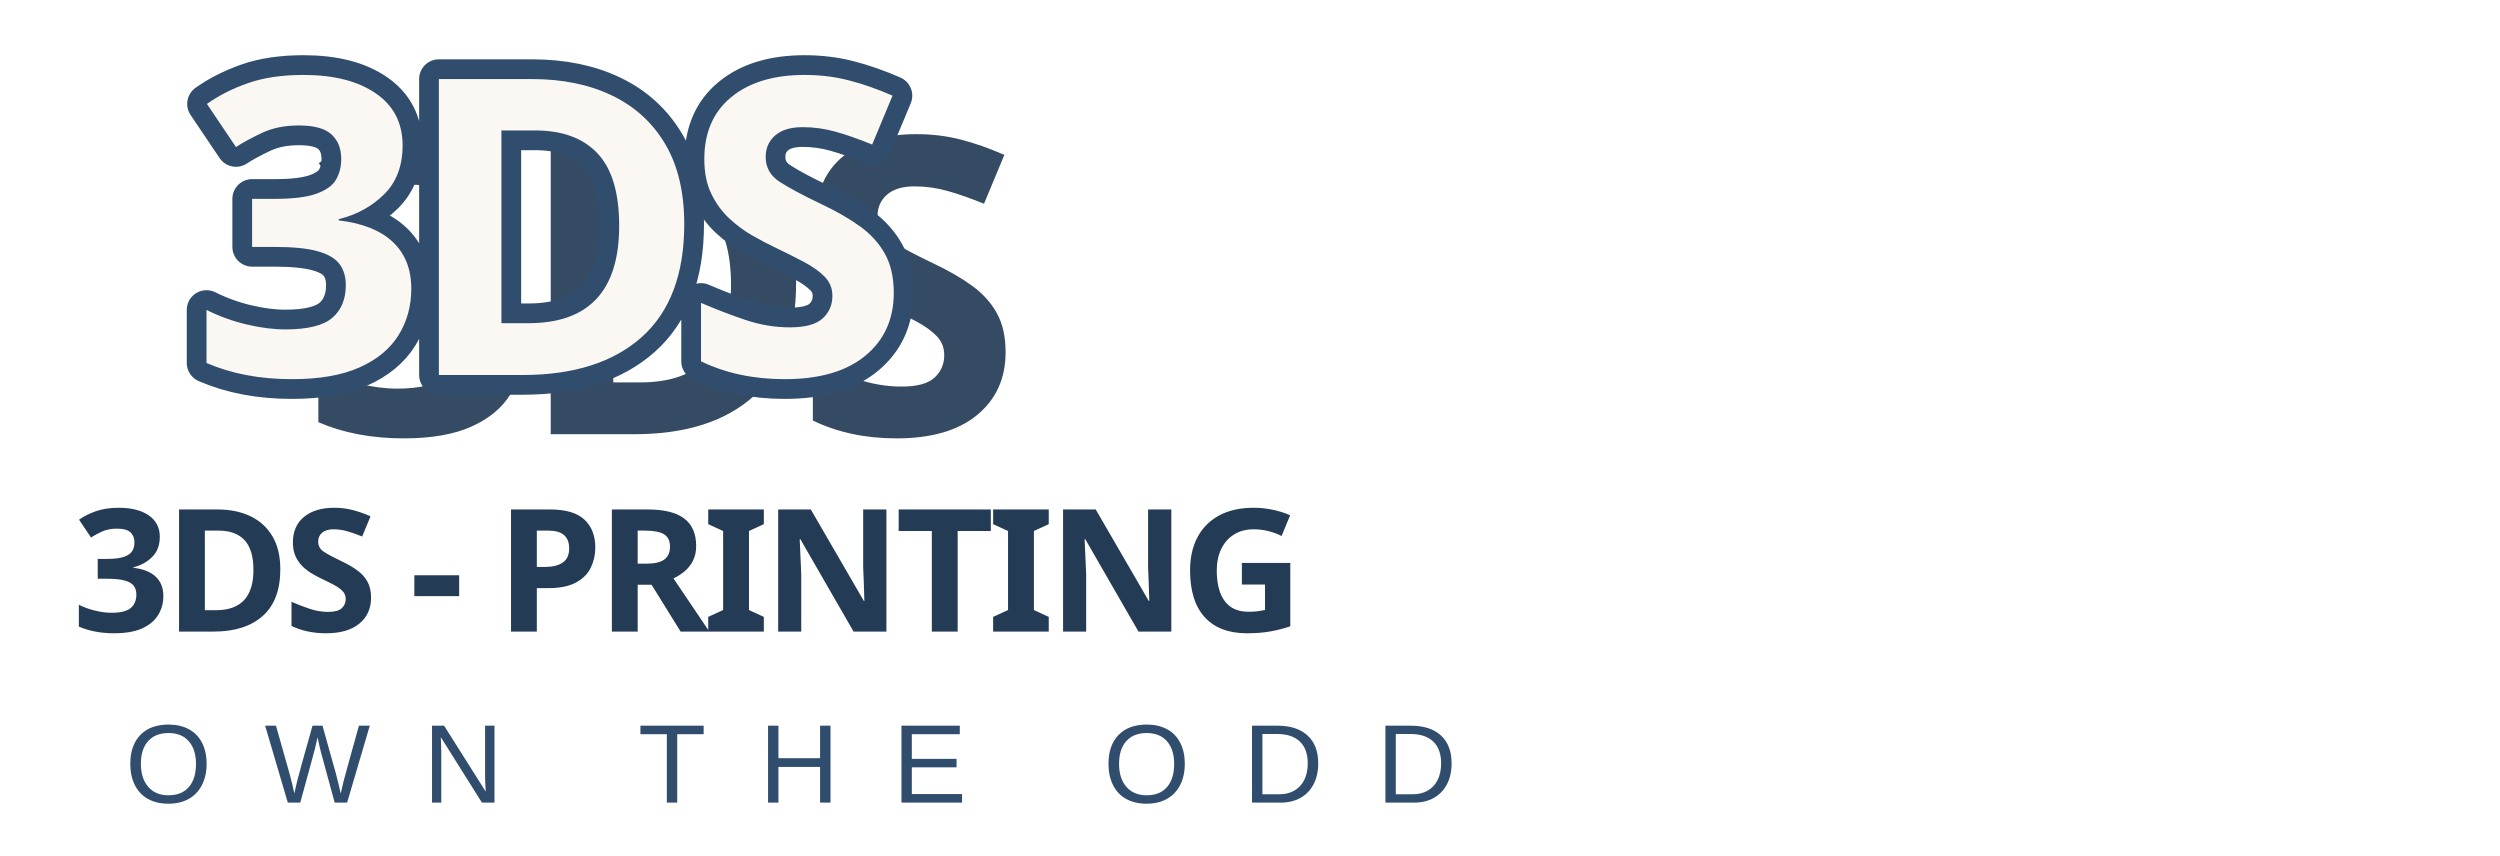
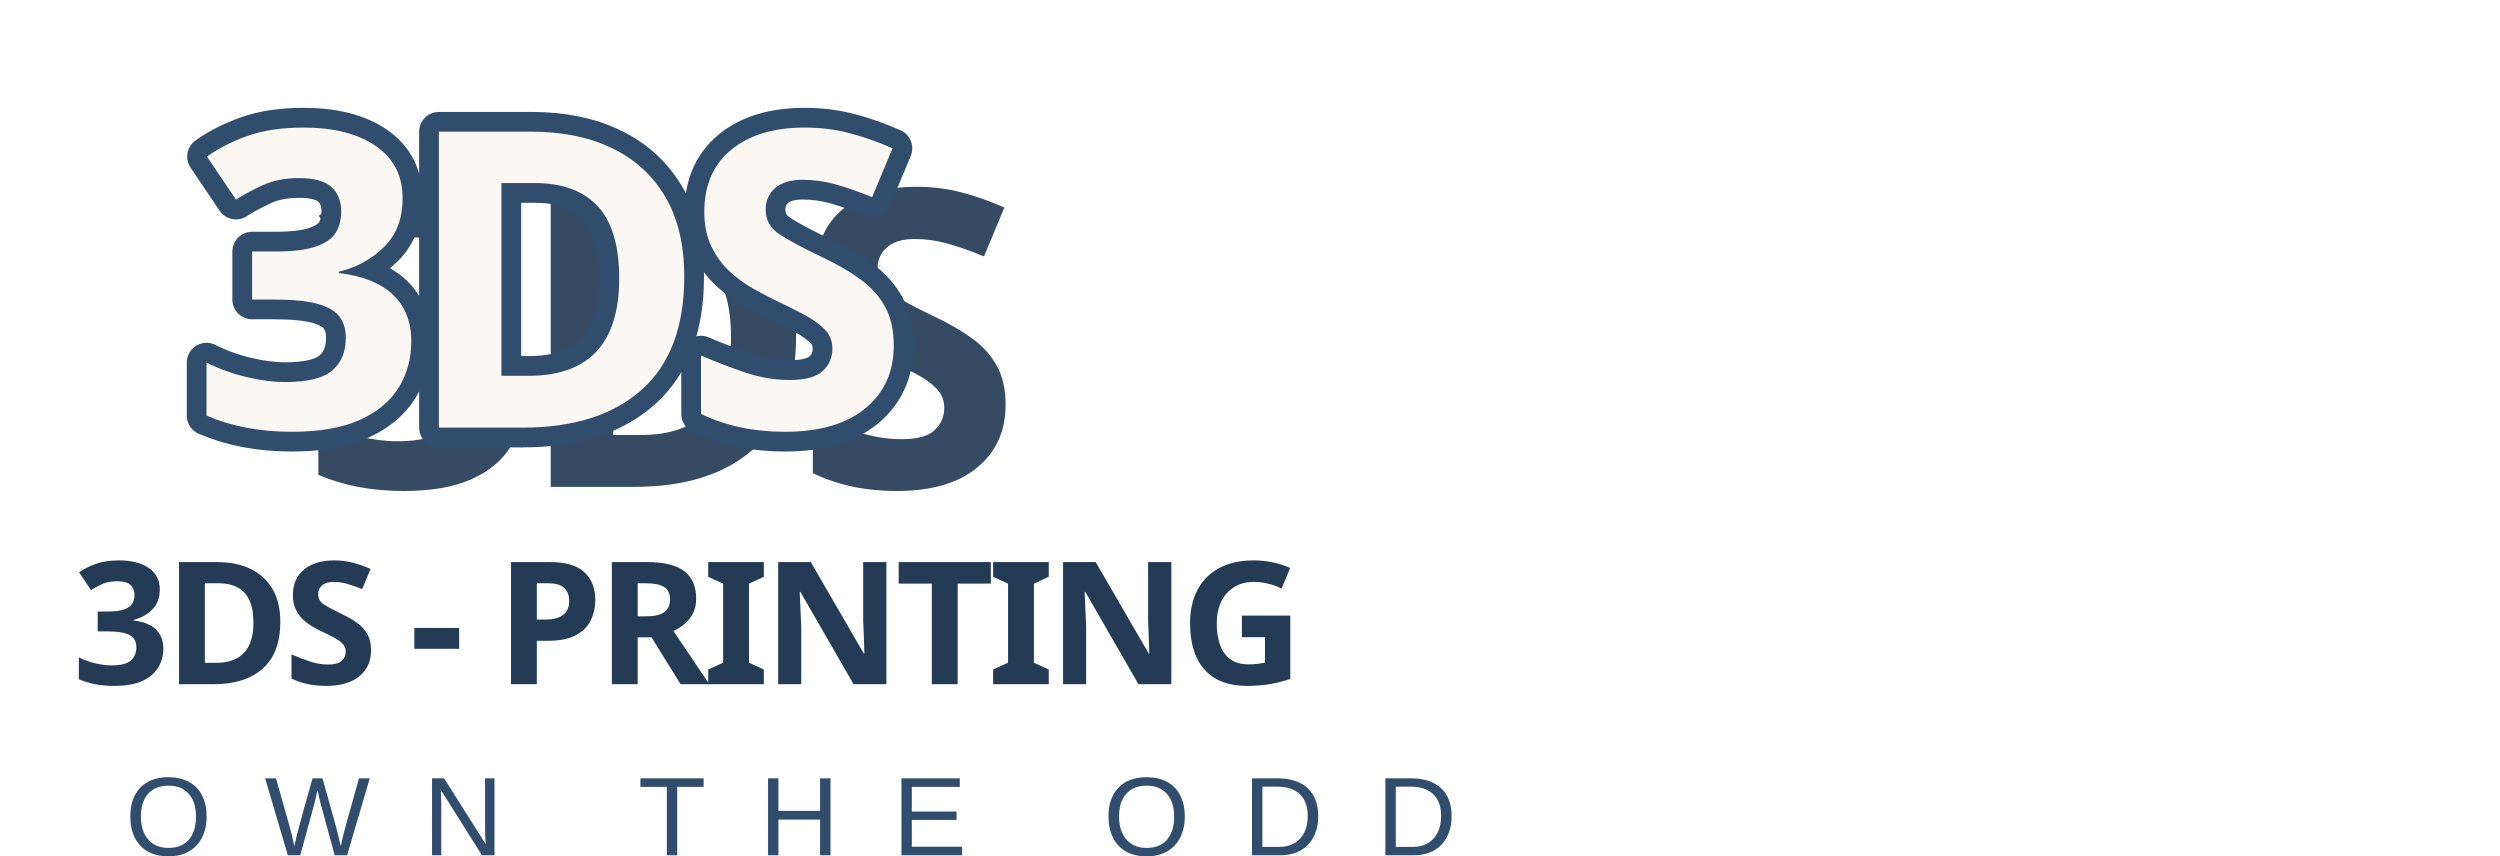
- <svg xmlns="http://www.w3.org/2000/svg" width="760" height="260" viewBox="0 -16 760 260" fill="none" role="img" aria-labelledby="brand-logo-title brand-logo-tagline">
+ <svg xmlns="http://www.w3.org/2000/svg" width="760" height="260" viewBox="0 -32 760 260" fill="none" role="img" aria-labelledby="brand-logo-title brand-logo-tagline">
  <defs>
    <style>
      .shadow {
        fill: #243b56;
        opacity: 0.92;
      }
      .mark {
        fill: #fbf7f2;
        stroke: #314d6d;
        stroke-width: 12;
        stroke-linejoin: round;
        paint-order: stroke fill;
      }
      .top {
        font-family: "Arial Black", Impact, sans-serif;
        font-size: 126px;
        font-weight: 900;
        letter-spacing: -8px;
      }
      .middle {
        fill: #243b56;
        font-family: "Arial Black", Impact, sans-serif;
        font-size: 52px;
        font-weight: 900;
        letter-spacing: -2px;
      }
      .bottom {
        fill: #314d6d;
        font-family: Arial, Helvetica, sans-serif;
        font-size: 34px;
        font-weight: 500;
        letter-spacing: 16px;
      }
    </style>
  </defs>
  <text class="shadow top" x="92" y="116">3DS</text>
  <text class="mark top" x="58" y="98">3DS</text>
  <text class="middle" x="22" y="176">3DS - PRINTING</text>
  <text class="bottom" x="38" y="228">OWN THE ODD</text>
</svg>
